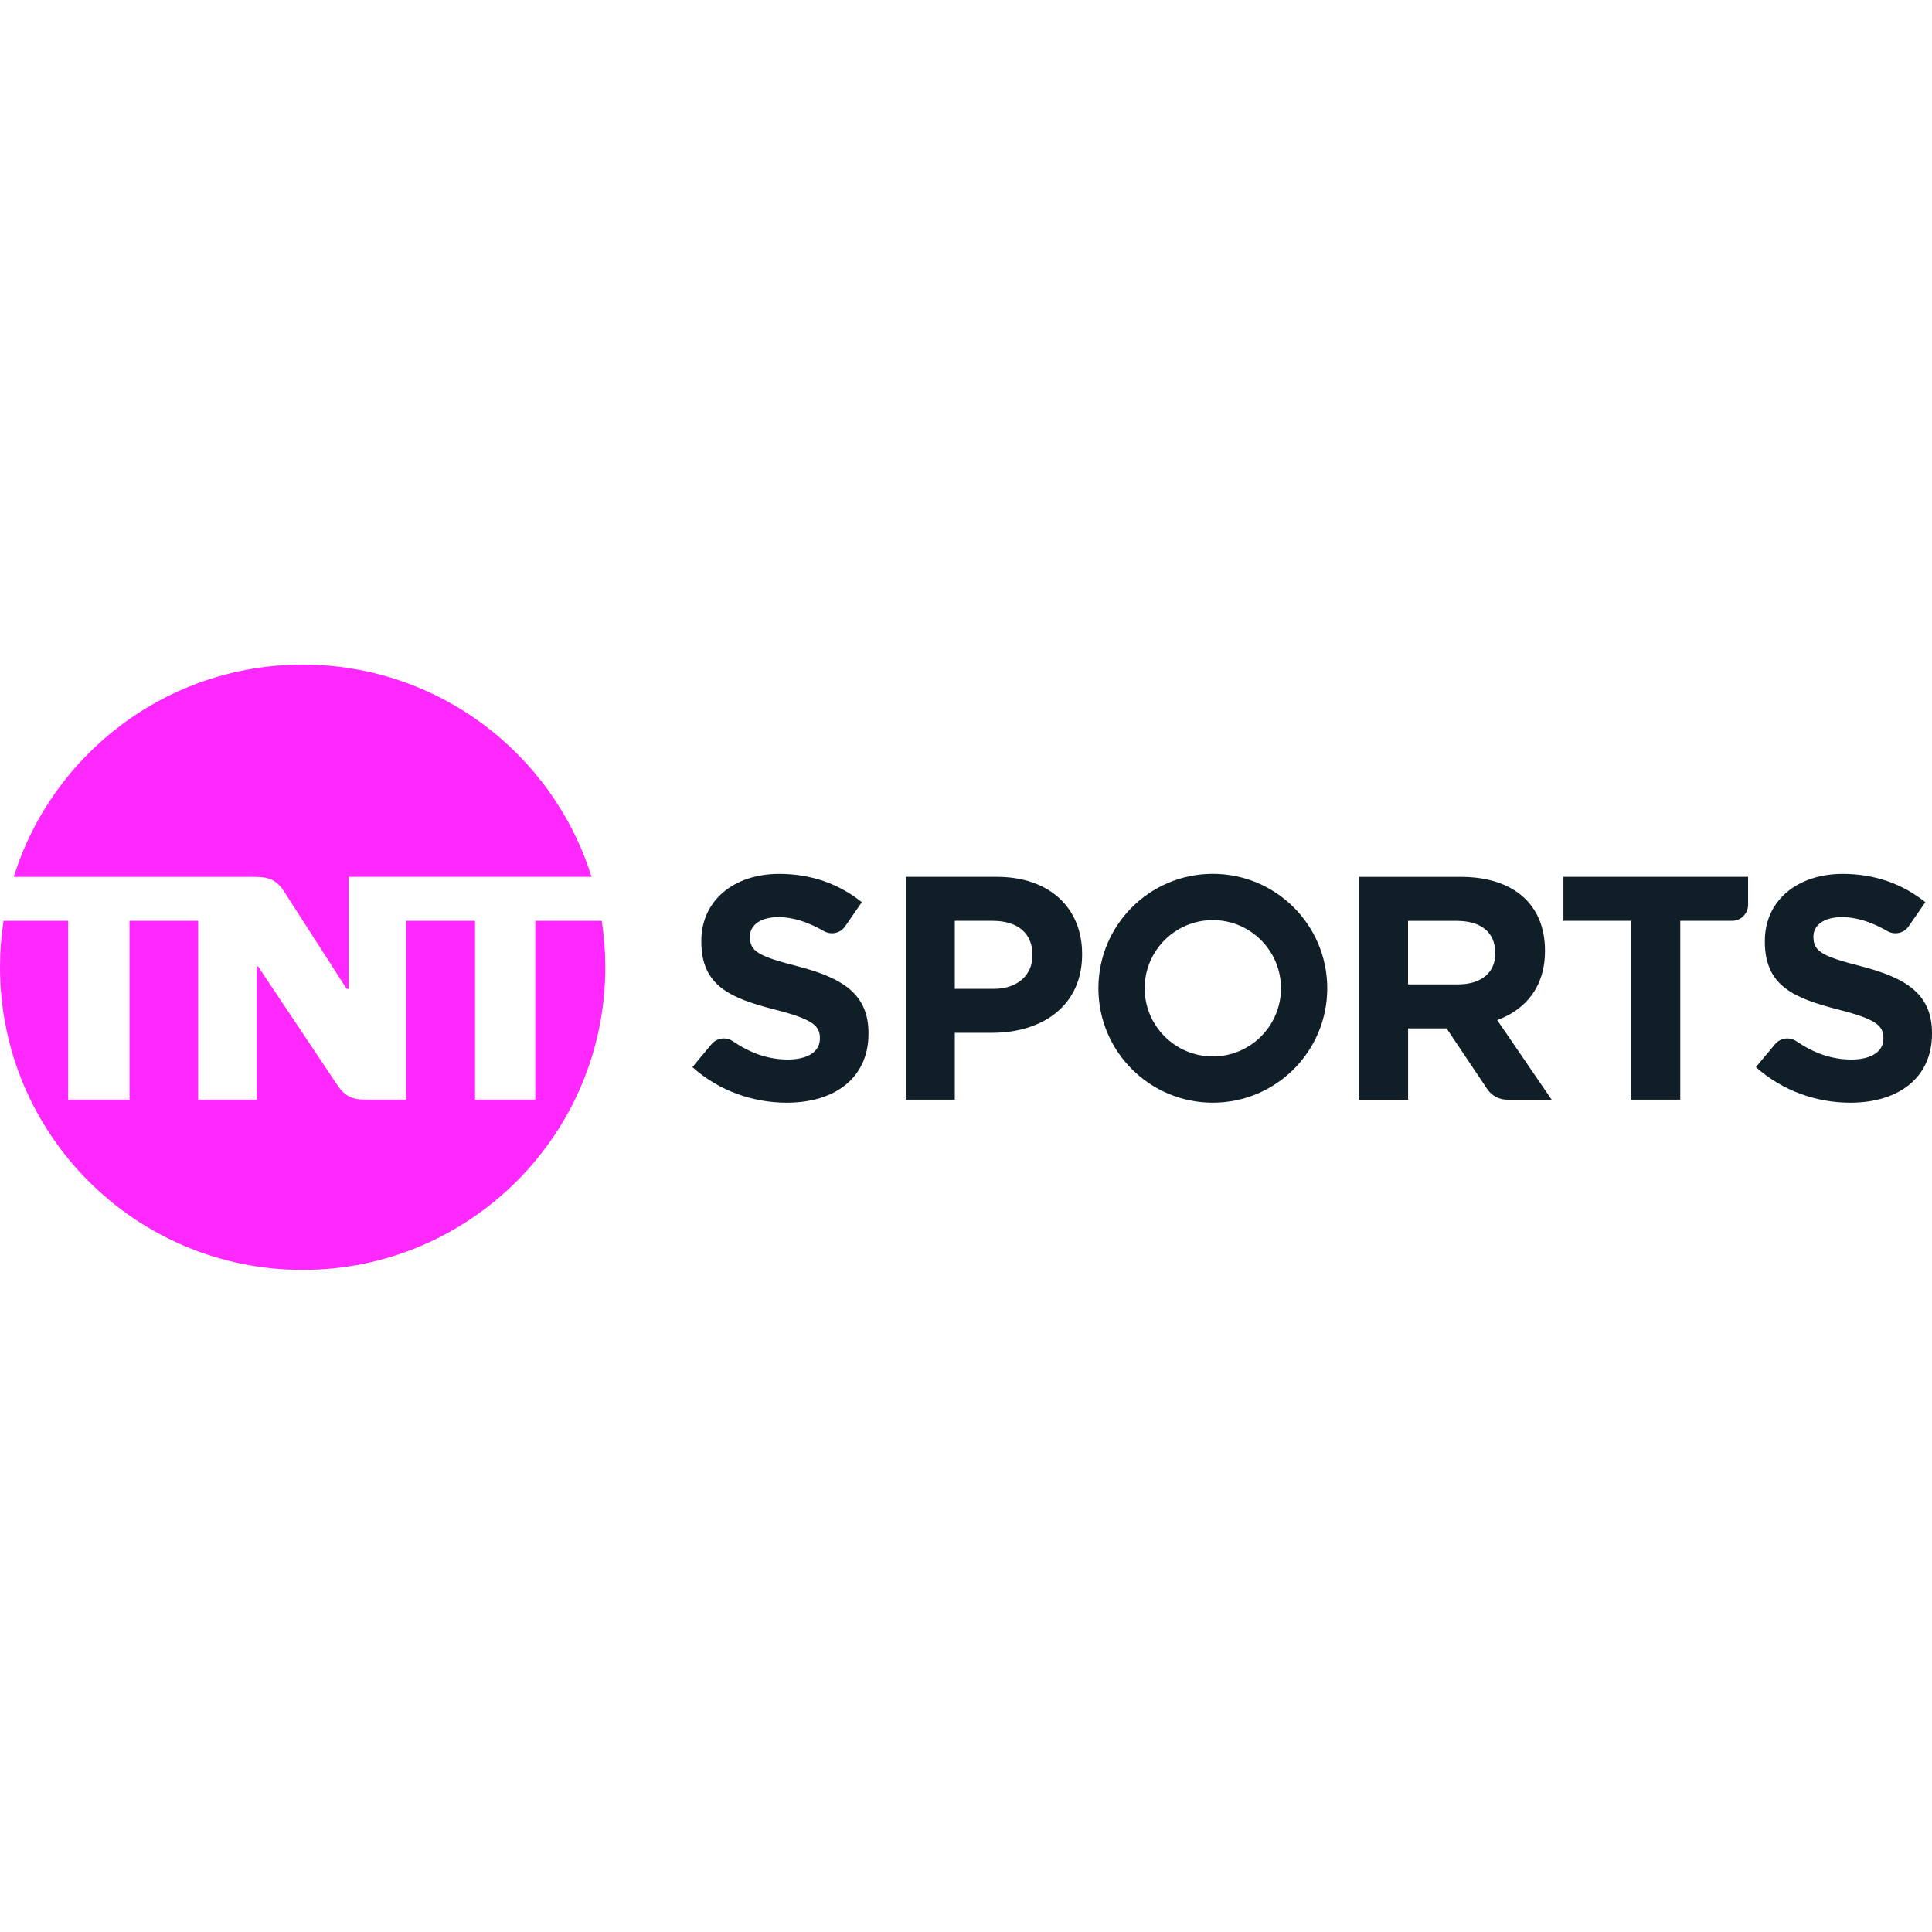
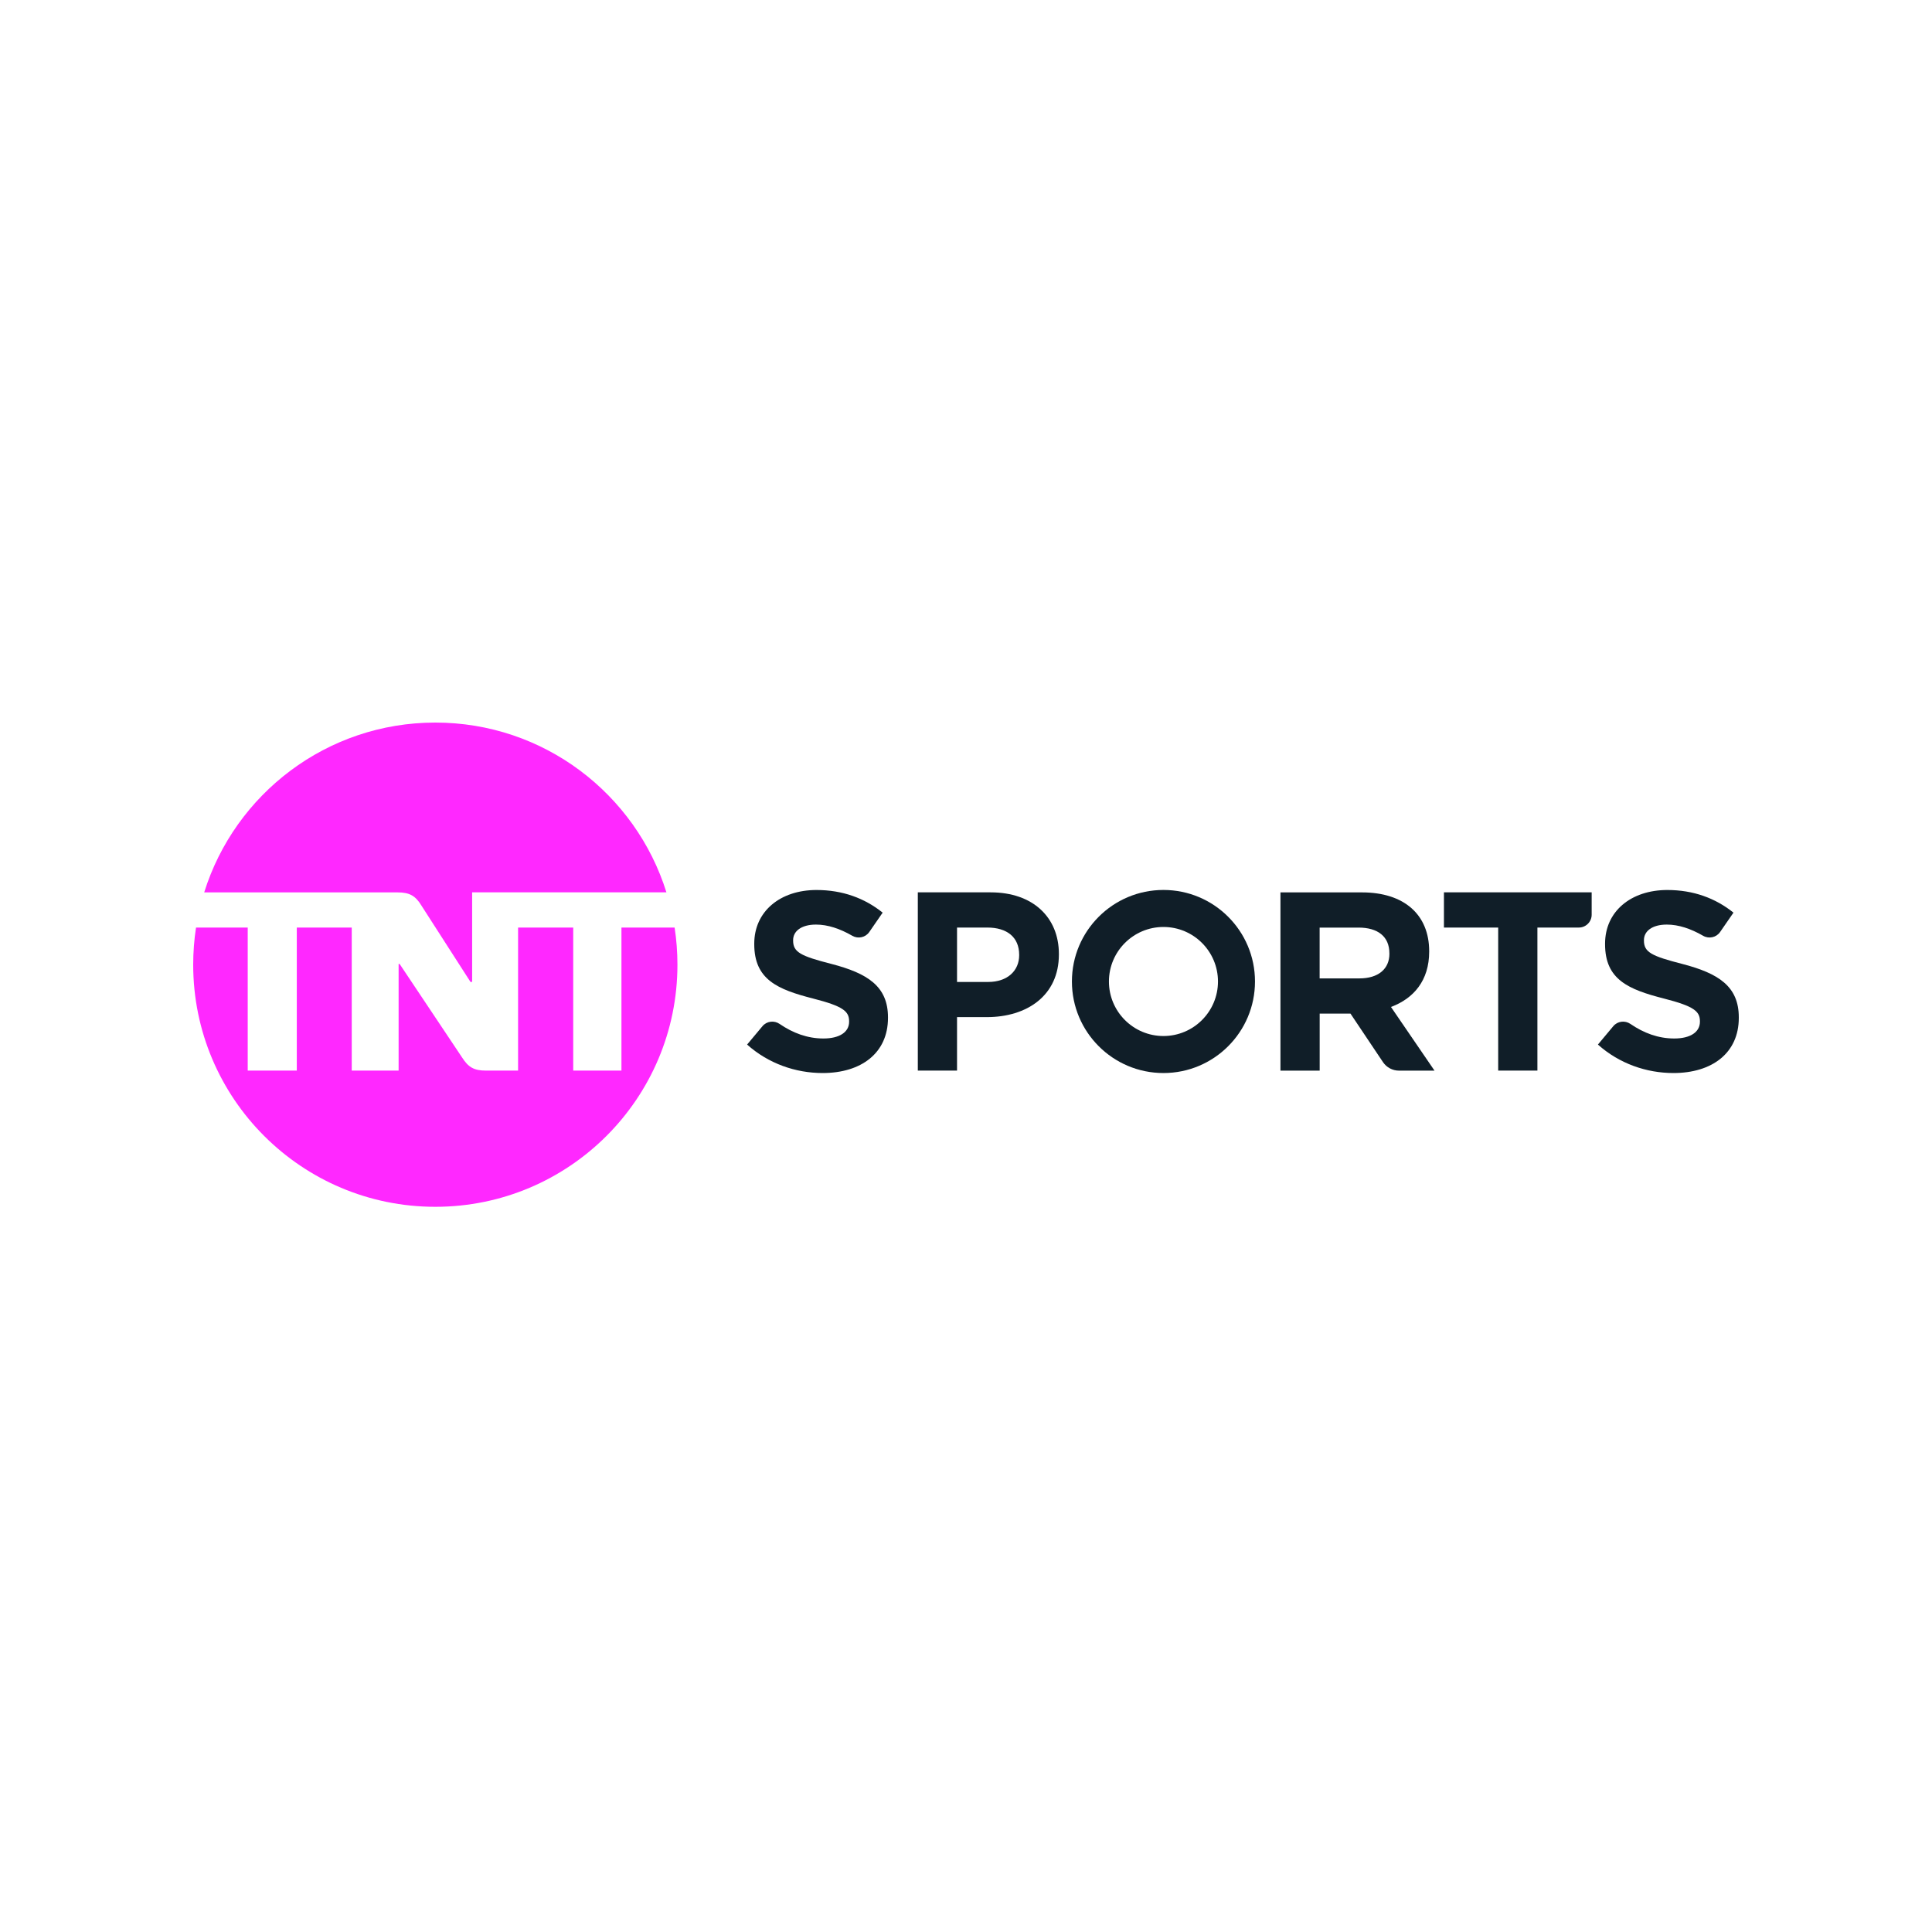
<svg xmlns="http://www.w3.org/2000/svg" width="500" height="500" viewBox="0 0 500 500" fill="none">
-   <path d="M257.975 226.925H234.413V284.588H247.1V267.288H256.738C269.675 267.288 280.05 260.363 280.05 247.025V246.863C280.05 235.088 271.725 226.925 257.975 226.925ZM267.2 247.275C267.2 252.213 263.488 255.913 257.15 255.913H247.1V238.313H256.9C263.25 238.313 267.2 241.425 267.2 247.113V247.275Z" fill="#101E28" />
-   <path d="M387.477 264C394.815 261.275 399.838 255.437 399.838 246.125V245.962C399.838 234.1 391.689 226.937 378.088 226.937H351.726V284.6H364.414V266.15H374.377L384.887 281.837C386.039 283.563 387.988 284.6 390.063 284.6H401.565L387.477 264ZM386.975 246.787C386.975 251.65 383.439 254.762 377.253 254.762H364.4V238.325H377.002C383.177 238.325 386.965 241.187 386.965 246.625V246.787H386.975Z" fill="#101E28" />
-   <path d="M404.614 226.925V238.313H422.162V284.588H434.851V238.313H448.25C450.54 238.313 452.403 236.45 452.403 234.163V226.925H404.628H404.614Z" fill="#101E28" />
-   <path d="M481.738 250.088C471.789 247.538 469.314 246.301 469.314 242.525V242.363C469.314 239.563 471.862 237.351 476.711 237.351C480.537 237.351 484.464 238.675 488.464 240.975C490.336 242.05 492.725 241.525 493.95 239.75L498.277 233.488C492.439 228.8 485.275 226.163 476.889 226.163C465.126 226.163 456.737 233.075 456.737 243.525V243.688C456.737 255.126 464.225 258.325 475.827 261.288C485.449 263.75 487.426 265.4 487.426 268.613V268.775C487.426 272.151 484.3 274.201 479.113 274.201C473.927 274.201 469.227 272.426 464.938 269.488C463.163 268.275 460.764 268.576 459.389 270.226L454.425 276.163C461.339 282.338 470.139 285.375 478.863 285.375C491.287 285.375 500 278.963 500 267.526V267.363C500 257.326 493.424 253.126 481.738 250.088Z" fill="#101E28" />
-   <path d="M206.5 250.088C196.55 247.538 194.075 246.301 194.075 242.525V242.363C194.075 239.563 196.625 237.351 201.475 237.351C205.3 237.351 209.225 238.675 213.225 240.975C215.1 242.05 217.488 241.525 218.713 239.75L223.038 233.488C217.2 228.8 210.038 226.163 201.65 226.163C189.888 226.163 181.5 233.075 181.5 243.525V243.688C181.5 255.126 188.988 258.325 200.588 261.288C210.213 263.75 212.188 265.4 212.188 268.613V268.775C212.188 272.151 209.063 274.201 203.875 274.201C198.688 274.201 193.987 272.426 189.7 269.488C187.925 268.275 185.525 268.576 184.15 270.226L179.188 276.163C186.1 282.338 194.9 285.375 203.625 285.375C216.05 285.375 224.763 278.963 224.763 267.526V267.363C224.763 257.326 218.175 253.126 206.5 250.088Z" fill="#101E28" />
-   <path d="M313.876 226.15C297.513 226.15 284.264 239.413 284.264 255.763C284.264 272.113 297.526 285.376 313.876 285.376C330.226 285.376 343.489 272.113 343.489 255.763C343.489 239.413 330.226 226.15 313.876 226.15ZM313.876 273.401C304.139 273.401 296.239 265.5 296.239 255.763C296.239 246.025 304.139 238.125 313.876 238.125C323.614 238.125 331.514 246.025 331.514 255.763C331.514 265.5 323.614 273.401 313.876 273.401Z" fill="#101E28" />
-   <path d="M3.563 226.925C13.5 195.1 43.212 172 78.325 172C113.438 172 143.15 195.1 153.088 226.925H90.237V255.9H89.7L73.838 231.213C71.913 228.025 69.975 226.938 66.113 226.938H3.563V226.925ZM138.538 238.312V284.588H122.938V238.312H105.1V284.588H94.688C90.825 284.588 88.988 283.5 86.963 280.313L66.775 250.088H66.45V284.588H51.288V238.312H33.513V284.588H17.637V238.312H0.913C0.313 242.225 0 246.238 0 250.325C0 293.588 35.062 328.65 78.325 328.65C121.588 328.65 156.65 293.588 156.65 250.325C156.65 246.238 156.338 242.225 155.738 238.312H138.538Z" fill="#FF28FF" />
+   <path d="M256.38 230.94H237.53V277.071H247.68V263.23H255.39C265.74 263.23 274.04 257.69 274.04 247.02V246.89C274.04 237.47 267.38 230.94 256.38 230.94ZM263.76 247.22C263.76 251.17 260.79 254.131 255.72 254.131H247.68V240.05H255.52C260.6 240.05 263.76 242.54 263.76 247.09V247.22Z" fill="#101E28" />
+   <path d="M359.981 260.6C365.852 258.42 369.87 253.75 369.87 246.3V246.17C369.87 236.68 363.351 230.95 352.47 230.95H331.38V277.08H341.531V262.32H349.502L357.909 274.87C358.831 276.25 360.391 277.08 362.05 277.08H371.252L359.981 260.6ZM359.58 246.83C359.58 250.72 356.751 253.21 351.802 253.21H341.52V240.06H351.601C356.542 240.06 359.572 242.35 359.572 246.7V246.83H359.58Z" fill="#101E28" />
+   <path d="M373.691 230.94V240.05H387.73V277.071H397.88V240.05H408.6C410.432 240.05 411.922 238.56 411.922 236.731V230.94H373.702H373.691Z" fill="#101E28" />
+   <path d="M435.39 249.471C427.431 247.431 425.451 246.441 425.451 243.42V243.291C425.451 241.05 427.49 239.281 431.369 239.281C434.43 239.281 437.571 240.341 440.771 242.181C442.269 243.041 444.179 242.621 445.16 241.201L448.621 236.191C443.951 232.44 438.22 230.331 431.511 230.331C422.101 230.331 415.389 235.861 415.389 244.221V244.351C415.389 253.501 421.38 256.06 430.662 258.431C438.359 260.4 439.941 261.72 439.941 264.291V264.42C439.941 267.121 437.44 268.761 433.291 268.761C429.141 268.761 425.381 267.341 421.95 264.991C420.53 264.021 418.611 264.261 417.511 265.581L413.54 270.331C419.071 275.271 426.111 277.7 433.09 277.7C443.029 277.7 450 272.571 450 263.421V263.291C450 255.261 444.739 251.901 435.39 249.471Z" fill="#101E28" />
+   <path d="M215.2 249.471C207.24 247.431 205.26 246.441 205.26 243.42V243.291C205.26 241.05 207.3 239.281 211.18 239.281C214.24 239.281 217.38 240.341 220.58 242.181C222.08 243.041 223.99 242.621 224.97 241.201L228.43 236.191C223.76 232.44 218.03 230.331 211.32 230.331C201.91 230.331 195.2 235.861 195.2 244.221V244.351C195.2 253.501 201.19 256.06 210.47 258.431C218.17 260.4 219.75 261.72 219.75 264.291V264.42C219.75 267.121 217.25 268.761 213.1 268.761C208.95 268.761 205.19 267.341 201.76 264.991C200.34 264.021 198.42 264.261 197.32 265.581L193.35 270.331C198.88 275.271 205.92 277.7 212.9 277.7C222.84 277.7 229.81 272.571 229.81 263.421V263.291C229.81 255.261 224.54 251.901 215.2 249.471Z" fill="#101E28" />
+   <path d="M301.101 230.32C288.011 230.32 277.411 240.93 277.411 254.01C277.411 267.09 288.021 277.701 301.101 277.701C314.181 277.701 324.791 267.09 324.791 254.01C324.791 240.93 314.181 230.32 301.101 230.32ZM301.101 268.121C293.311 268.121 286.991 261.8 286.991 254.01C286.991 246.22 293.311 239.9 301.101 239.9C308.891 239.9 315.211 246.22 315.211 254.01C315.211 261.8 308.891 268.121 301.101 268.121Z" fill="#101E28" />
+   <path d="M52.85 230.94C60.8 205.48 84.57 187 112.66 187C140.75 187 164.52 205.48 172.47 230.94H122.19V254.12H121.76L109.07 234.37C107.53 231.82 105.98 230.95 102.89 230.95H52.85V230.94ZM160.83 240.05V277.07H148.35V240.05H134.08V277.07H125.75C122.66 277.07 121.19 276.2 119.57 273.65L103.42 249.47H103.16V277.07H91.03V240.05H76.81V277.07H64.11V240.05H50.73C50.25 243.18 50 246.39 50 249.66C50 284.27 78.05 312.32 112.66 312.32C147.27 312.32 175.32 284.27 175.32 249.66C175.32 246.39 175.07 243.18 174.59 240.05H160.83Z" fill="#FF28FF" />
</svg>
